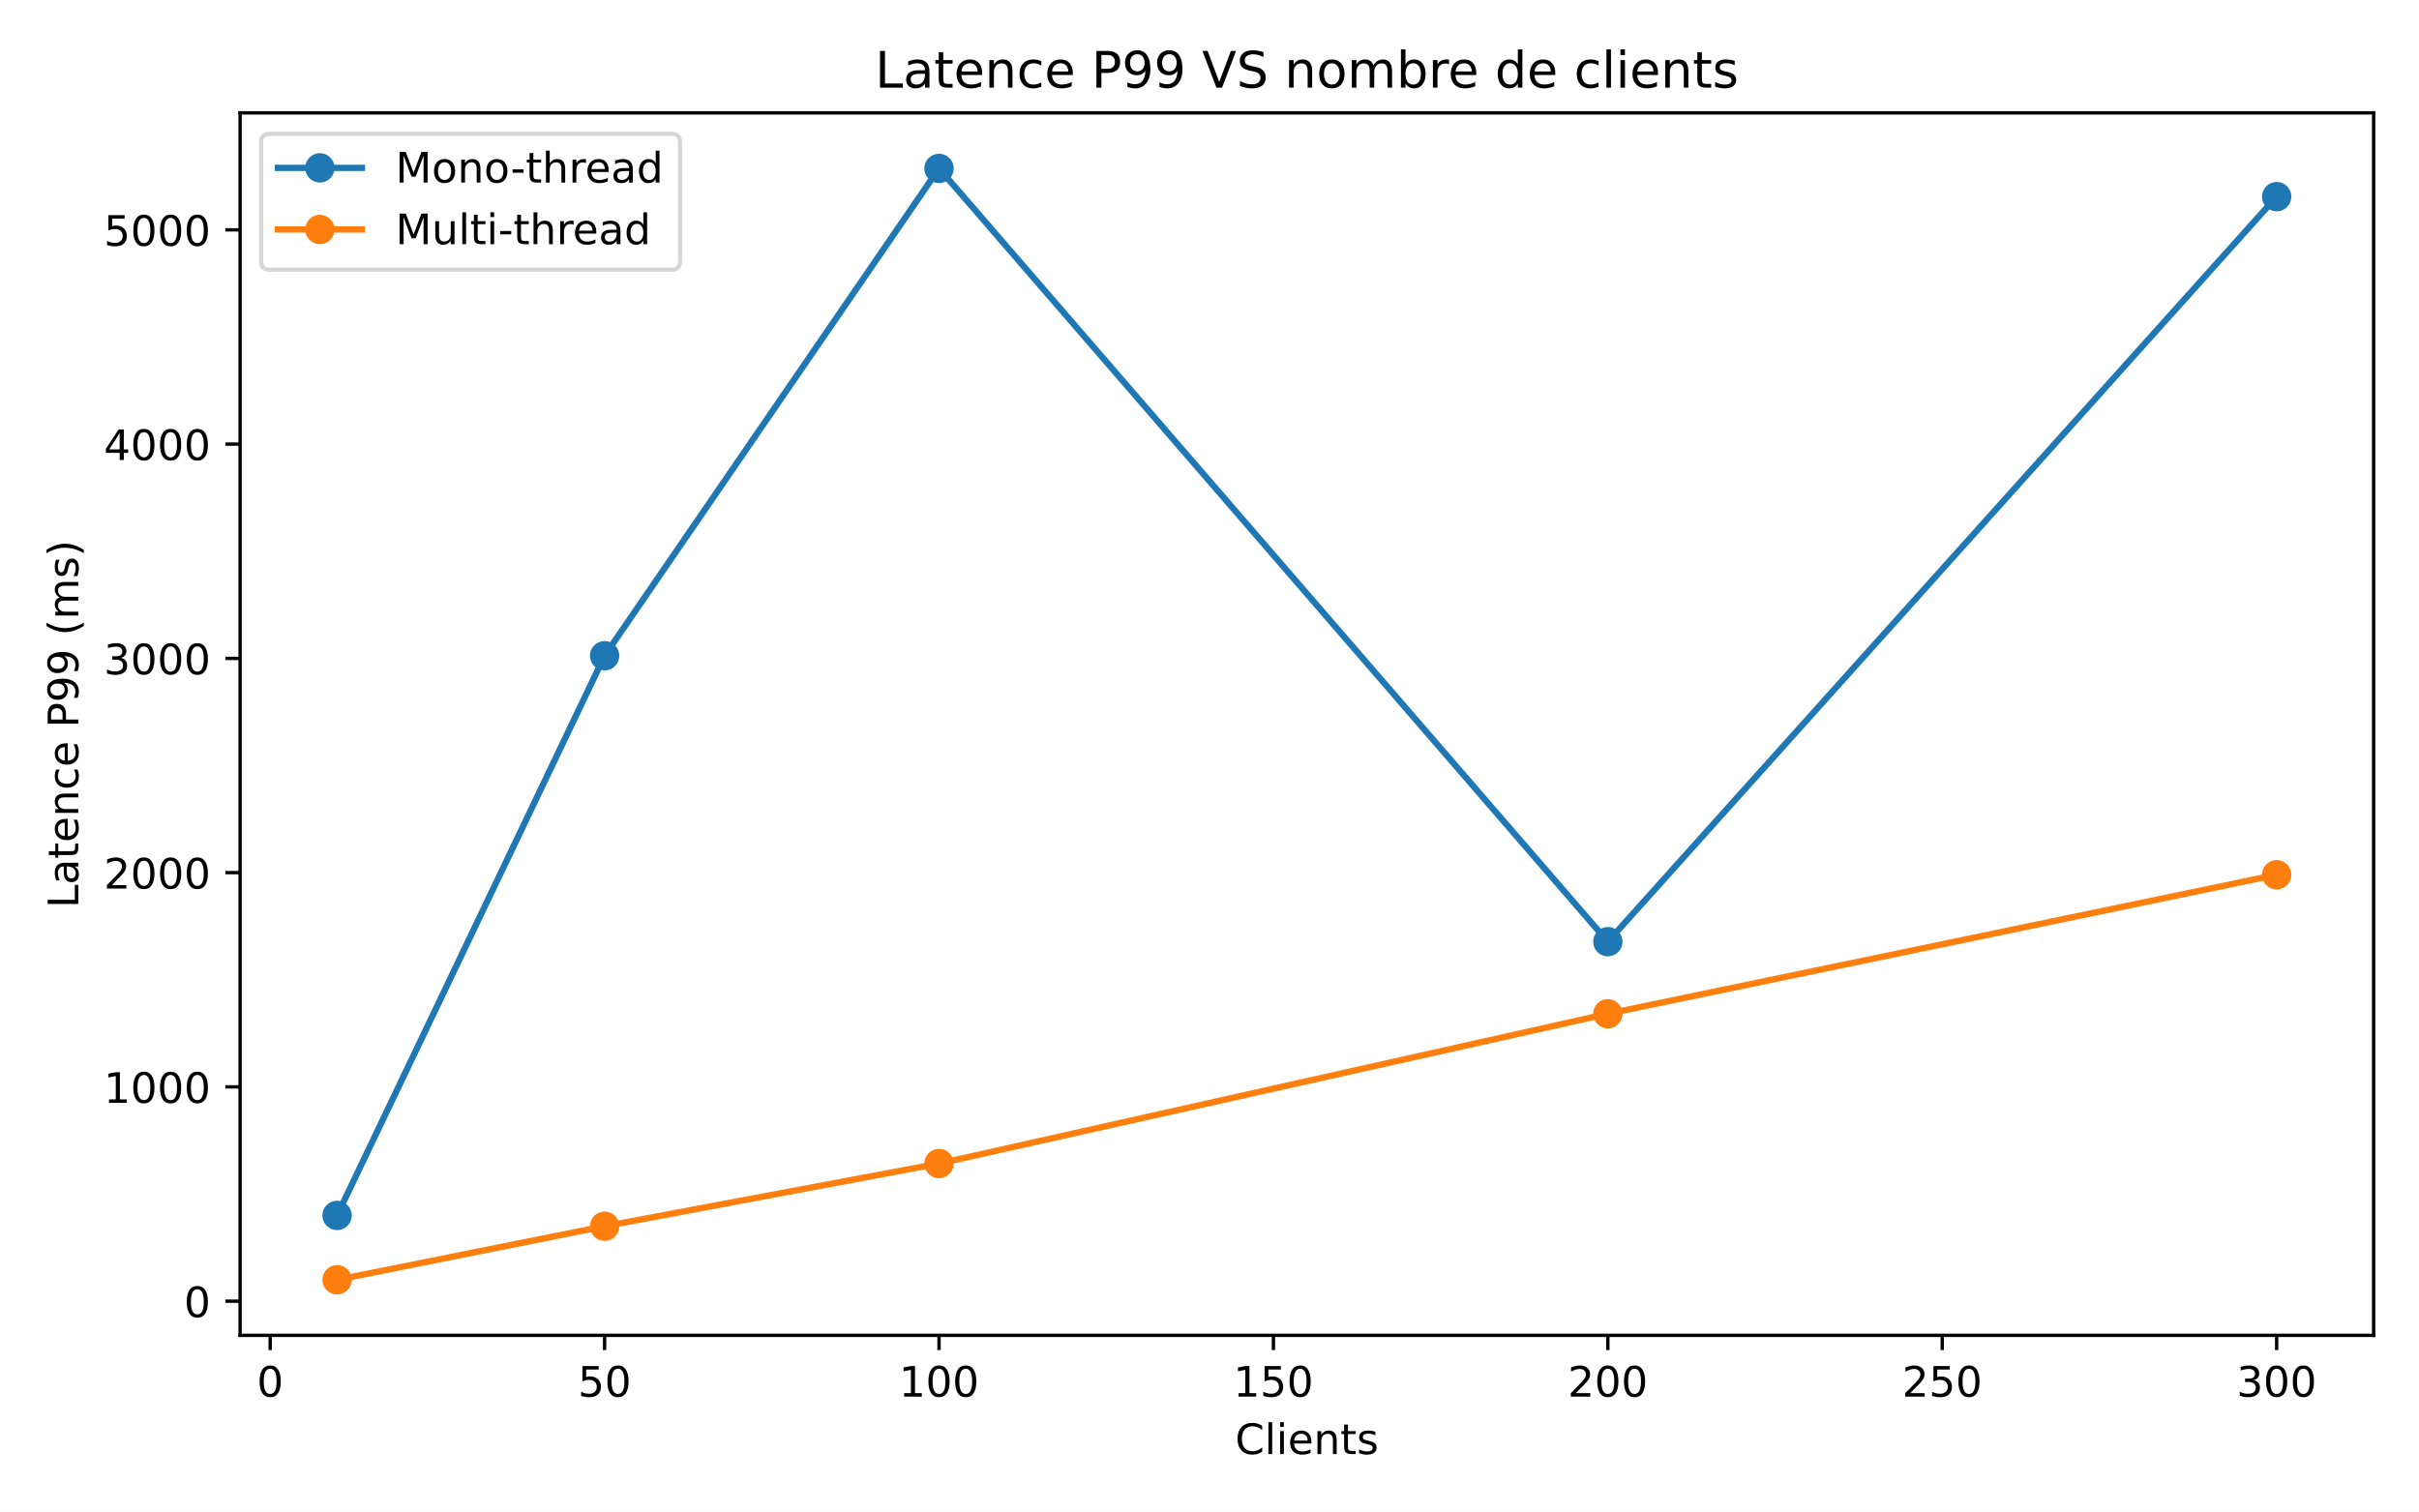
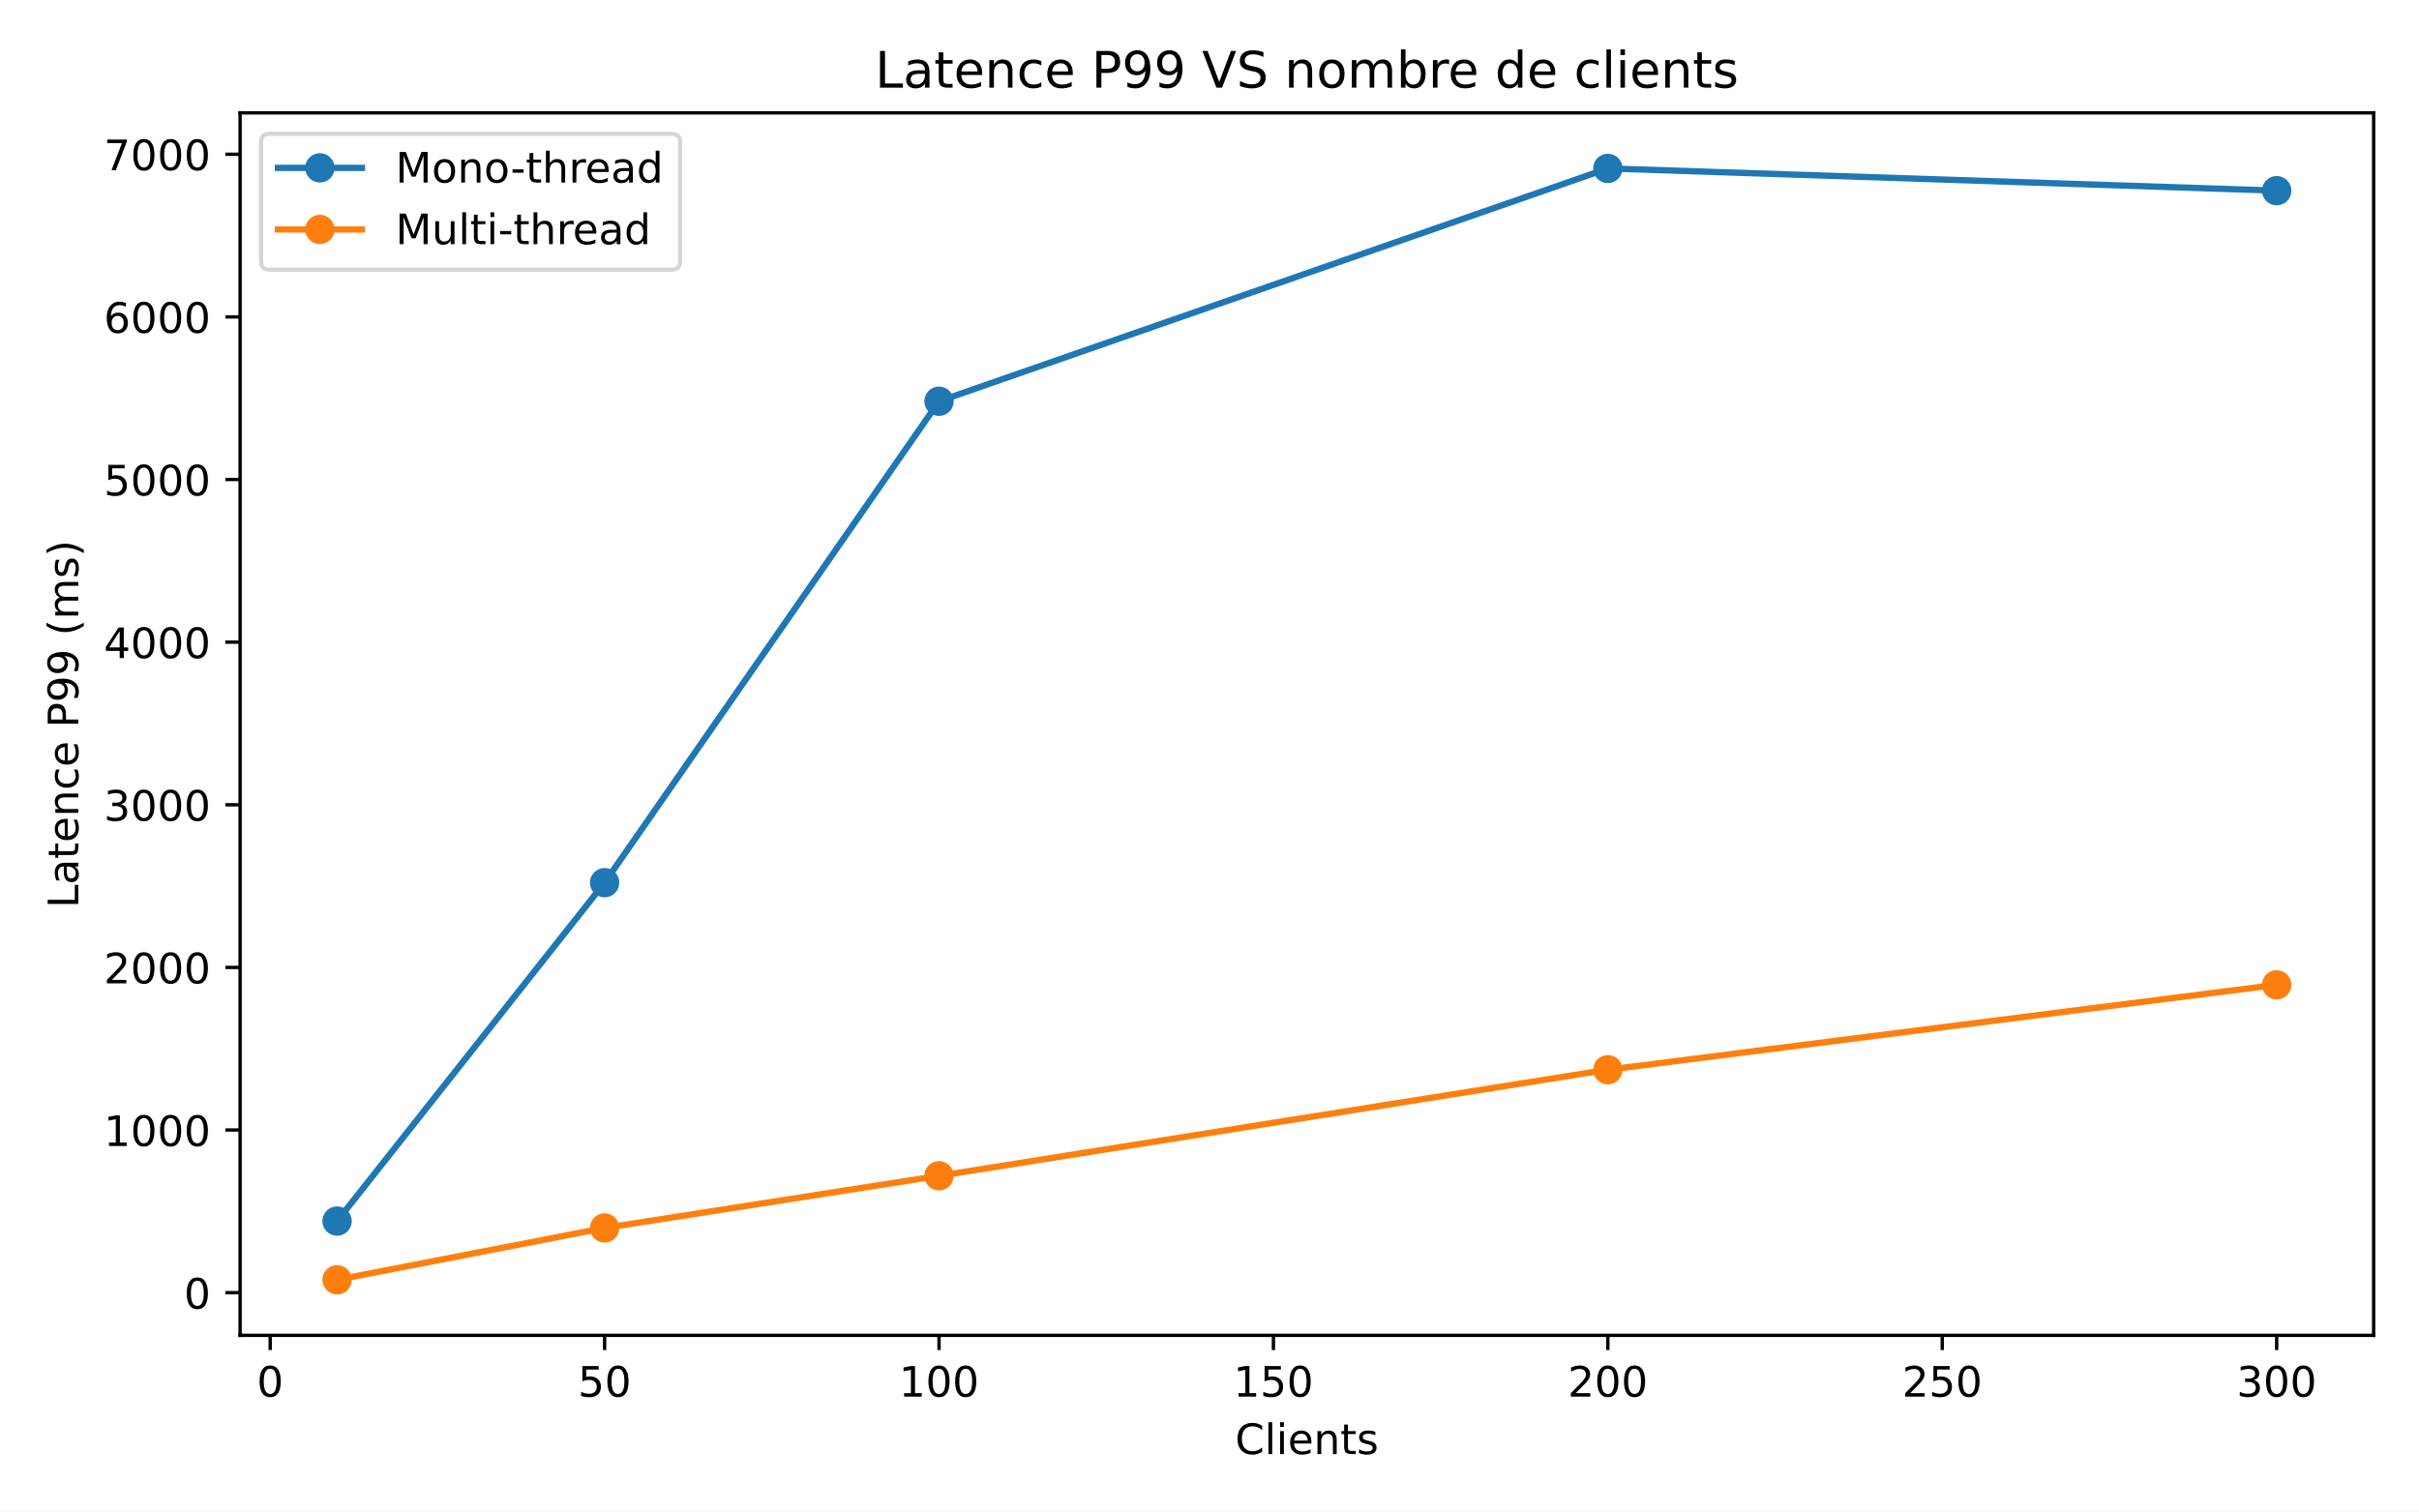
<svg xmlns="http://www.w3.org/2000/svg" xmlns:xlink="http://www.w3.org/1999/xlink" width="576pt" height="360pt" viewBox="0 0 576 360" version="1.1">
  <defs>
    <style type="text/css">*{stroke-linejoin: round; stroke-linecap: butt}</style>
  </defs>
  <g id="figure_1">
    <g id="patch_1">
      <path d="M 0 360  L 576 360  L 576 0  L 0 0  z " style="fill: #ffffff" />
    </g>
    <g id="axes_1">
      <g id="patch_2">
        <path d="M 57.17 318.04  L 565.2 318.04  L 565.2 26.88  L 57.17 26.88  z " style="fill: #ffffff" />
      </g>
      <g id="matplotlib.axis_1">
        <g id="xtick_1">
          <g id="line2d_1">
            <defs>
-               <path id="mb3ba22f03e" d="M 0 0  L 0 3.5  " style="stroke: #000000; stroke-width: 0.8" />
-             </defs>
-             <g>
-               <use xlink:href="#mb3ba22f03e" x="64.337" y="318.04" style="stroke: #000000; stroke-width: 0.8" />
+               <path id="m6f53051013" d="M 0 0  L 0 3.5  " style="stroke: #000000; stroke-width: 0.8" />
+             </defs>
+             <g>
+               <use xlink:href="#m6f53051013" x="64.337" y="318.04" style="stroke: #000000; stroke-width: 0.8" />
            </g>
          </g>
          <g id="text_1">
            <g transform="translate(61.15532 332.6384) scale(0.1 -0.1)">
              <defs>
                <path id="DejaVuSans-30" d="M 2034 4250  Q 1547 4250 1301 3770  Q 1056 3291 1056 2328  Q 1056 1369 1301 889  Q 1547 409 2034 409  Q 2525 409 2770 889  Q 3016 1369 3016 2328  Q 3016 3291 2770 3770  Q 2525 4250 2034 4250  z M 2034 4750  Q 2819 4750 3233 4129  Q 3647 3509 3647 2328  Q 3647 1150 3233 529  Q 2819 -91 2034 -91  Q 1250 -91 836 529  Q 422 1150 422 2328  Q 422 3509 836 4129  Q 1250 4750 2034 4750  z " transform="scale(0.015625)" />
              </defs>
              <use xlink:href="#DejaVuSans-30" />
            </g>
          </g>
        </g>
        <g id="xtick_2">
          <g id="line2d_2">
            <g>
-               <use xlink:href="#mb3ba22f03e" x="143.965" y="318.04" style="stroke: #000000; stroke-width: 0.8" />
+               <use xlink:href="#m6f53051013" x="143.965" y="318.04" style="stroke: #000000; stroke-width: 0.8" />
            </g>
          </g>
          <g id="text_2">
            <g transform="translate(137.6026 332.6384) scale(0.1 -0.1)">
              <defs>
                <path id="DejaVuSans-35" d="M 691 4666  L 3169 4666  L 3169 4134  L 1269 4134  L 1269 2991  Q 1406 3038 1543 3061  Q 1681 3084 1819 3084  Q 2600 3084 3056 2656  Q 3513 2228 3513 1497  Q 3513 744 3044 326  Q 2575 -91 1722 -91  Q 1428 -91 1123 -41  Q 819 9 494 109  L 494 744  Q 775 591 1075 516  Q 1375 441 1709 441  Q 2250 441 2565 725  Q 2881 1009 2881 1497  Q 2881 1984 2565 2268  Q 2250 2553 1709 2553  Q 1456 2553 1204 2497  Q 953 2441 691 2322  L 691 4666  z " transform="scale(0.015625)" />
              </defs>
              <use xlink:href="#DejaVuSans-35" />
              <use xlink:href="#DejaVuSans-30" transform="translate(63.62305 0)" />
            </g>
          </g>
        </g>
        <g id="xtick_3">
          <g id="line2d_3">
            <g>
-               <use xlink:href="#mb3ba22f03e" x="223.594" y="318.04" style="stroke: #000000; stroke-width: 0.8" />
+               <use xlink:href="#m6f53051013" x="223.594" y="318.04" style="stroke: #000000; stroke-width: 0.8" />
            </g>
          </g>
          <g id="text_3">
            <g transform="translate(214.0499 332.6384) scale(0.1 -0.1)">
              <defs>
                <path id="DejaVuSans-31" d="M 794 531  L 1825 531  L 1825 4091  L 703 3866  L 703 4441  L 1819 4666  L 2450 4666  L 2450 531  L 3481 531  L 3481 0  L 794 0  L 794 531  z " transform="scale(0.015625)" />
              </defs>
              <use xlink:href="#DejaVuSans-31" />
              <use xlink:href="#DejaVuSans-30" transform="translate(63.62305 0)" />
              <use xlink:href="#DejaVuSans-30" transform="translate(127.2461 0)" />
            </g>
          </g>
        </g>
        <g id="xtick_4">
          <g id="line2d_4">
            <g>
-               <use xlink:href="#mb3ba22f03e" x="303.222" y="318.04" style="stroke: #000000; stroke-width: 0.8" />
+               <use xlink:href="#m6f53051013" x="303.222" y="318.04" style="stroke: #000000; stroke-width: 0.8" />
            </g>
          </g>
          <g id="text_4">
            <g transform="translate(293.6784 332.6384) scale(0.1 -0.1)">
              <use xlink:href="#DejaVuSans-31" />
              <use xlink:href="#DejaVuSans-35" transform="translate(63.62305 0)" />
              <use xlink:href="#DejaVuSans-30" transform="translate(127.2461 0)" />
            </g>
          </g>
        </g>
        <g id="xtick_5">
          <g id="line2d_5">
            <g>
-               <use xlink:href="#mb3ba22f03e" x="382.851" y="318.04" style="stroke: #000000; stroke-width: 0.8" />
+               <use xlink:href="#m6f53051013" x="382.851" y="318.04" style="stroke: #000000; stroke-width: 0.8" />
            </g>
          </g>
          <g id="text_5">
            <g transform="translate(373.3069 332.6384) scale(0.1 -0.1)">
              <defs>
                <path id="DejaVuSans-32" d="M 1228 531  L 3431 531  L 3431 0  L 469 0  L 469 531  Q 828 903 1448 1529  Q 2069 2156 2228 2338  Q 2531 2678 2651 2914  Q 2772 3150 2772 3378  Q 2772 3750 2511 3984  Q 2250 4219 1831 4219  Q 1534 4219 1204 4116  Q 875 4013 500 3803  L 500 4441  Q 881 4594 1212 4672  Q 1544 4750 1819 4750  Q 2544 4750 2975 4387  Q 3406 4025 3406 3419  Q 3406 3131 3298 2873  Q 3191 2616 2906 2266  Q 2828 2175 2409 1742  Q 1991 1309 1228 531  z " transform="scale(0.015625)" />
              </defs>
              <use xlink:href="#DejaVuSans-32" />
              <use xlink:href="#DejaVuSans-30" transform="translate(63.62305 0)" />
              <use xlink:href="#DejaVuSans-30" transform="translate(127.2461 0)" />
            </g>
          </g>
        </g>
        <g id="xtick_6">
          <g id="line2d_6">
            <g>
-               <use xlink:href="#mb3ba22f03e" x="462.479" y="318.04" style="stroke: #000000; stroke-width: 0.8" />
+               <use xlink:href="#m6f53051013" x="462.479" y="318.04" style="stroke: #000000; stroke-width: 0.8" />
            </g>
          </g>
          <g id="text_6">
            <g transform="translate(452.9355 332.6384) scale(0.1 -0.1)">
              <use xlink:href="#DejaVuSans-32" />
              <use xlink:href="#DejaVuSans-35" transform="translate(63.62305 0)" />
              <use xlink:href="#DejaVuSans-30" transform="translate(127.2461 0)" />
            </g>
          </g>
        </g>
        <g id="xtick_7">
          <g id="line2d_7">
            <g>
-               <use xlink:href="#mb3ba22f03e" x="542.108" y="318.04" style="stroke: #000000; stroke-width: 0.8" />
+               <use xlink:href="#m6f53051013" x="542.108" y="318.04" style="stroke: #000000; stroke-width: 0.8" />
            </g>
          </g>
          <g id="text_7">
            <g transform="translate(532.564 332.6384) scale(0.1 -0.1)">
              <defs>
                <path id="DejaVuSans-33" d="M 2597 2516  Q 3050 2419 3304 2112  Q 3559 1806 3559 1356  Q 3559 666 3084 287  Q 2609 -91 1734 -91  Q 1441 -91 1130 -33  Q 819 25 488 141  L 488 750  Q 750 597 1062 519  Q 1375 441 1716 441  Q 2309 441 2620 675  Q 2931 909 2931 1356  Q 2931 1769 2642 2001  Q 2353 2234 1838 2234  L 1294 2234  L 1294 2753  L 1863 2753  Q 2328 2753 2575 2939  Q 2822 3125 2822 3475  Q 2822 3834 2567 4026  Q 2313 4219 1838 4219  Q 1578 4219 1281 4162  Q 984 4106 628 3988  L 628 4550  Q 988 4650 1302 4700  Q 1616 4750 1894 4750  Q 2613 4750 3031 4423  Q 3450 4097 3450 3541  Q 3450 3153 3228 2886  Q 3006 2619 2597 2516  z " transform="scale(0.015625)" />
              </defs>
              <use xlink:href="#DejaVuSans-33" />
              <use xlink:href="#DejaVuSans-30" transform="translate(63.62305 0)" />
              <use xlink:href="#DejaVuSans-30" transform="translate(127.2461 0)" />
            </g>
          </g>
        </g>
        <g id="text_8">
          <g transform="translate(294.1053 346.3166) scale(0.1 -0.1)">
            <defs>
              <path id="DejaVuSans-43" d="M 4122 4306  L 4122 3641  Q 3803 3938 3442 4084  Q 3081 4231 2675 4231  Q 1875 4231 1450 3742  Q 1025 3253 1025 2328  Q 1025 1406 1450 917  Q 1875 428 2675 428  Q 3081 428 3442 575  Q 3803 722 4122 1019  L 4122 359  Q 3791 134 3420 21  Q 3050 -91 2638 -91  Q 1578 -91 968 557  Q 359 1206 359 2328  Q 359 3453 968 4101  Q 1578 4750 2638 4750  Q 3056 4750 3426 4639  Q 3797 4528 4122 4306  z " transform="scale(0.015625)" />
              <path id="DejaVuSans-6c" d="M 603 4863  L 1178 4863  L 1178 0  L 603 0  L 603 4863  z " transform="scale(0.015625)" />
              <path id="DejaVuSans-69" d="M 603 3500  L 1178 3500  L 1178 0  L 603 0  L 603 3500  z M 603 4863  L 1178 4863  L 1178 4134  L 603 4134  L 603 4863  z " transform="scale(0.015625)" />
              <path id="DejaVuSans-65" d="M 3597 1894  L 3597 1613  L 953 1613  Q 991 1019 1311 708  Q 1631 397 2203 397  Q 2534 397 2845 478  Q 3156 559 3463 722  L 3463 178  Q 3153 47 2828 -22  Q 2503 -91 2169 -91  Q 1331 -91 842 396  Q 353 884 353 1716  Q 353 2575 817 3079  Q 1281 3584 2069 3584  Q 2775 3584 3186 3129  Q 3597 2675 3597 1894  z M 3022 2063  Q 3016 2534 2758 2815  Q 2500 3097 2075 3097  Q 1594 3097 1305 2825  Q 1016 2553 972 2059  L 3022 2063  z " transform="scale(0.015625)" />
              <path id="DejaVuSans-6e" d="M 3513 2113  L 3513 0  L 2938 0  L 2938 2094  Q 2938 2591 2744 2837  Q 2550 3084 2163 3084  Q 1697 3084 1428 2787  Q 1159 2491 1159 1978  L 1159 0  L 581 0  L 581 3500  L 1159 3500  L 1159 2956  Q 1366 3272 1645 3428  Q 1925 3584 2291 3584  Q 2894 3584 3203 3211  Q 3513 2838 3513 2113  z " transform="scale(0.015625)" />
              <path id="DejaVuSans-74" d="M 1172 4494  L 1172 3500  L 2356 3500  L 2356 3053  L 1172 3053  L 1172 1153  Q 1172 725 1289 603  Q 1406 481 1766 481  L 2356 481  L 2356 0  L 1766 0  Q 1100 0 847 248  Q 594 497 594 1153  L 594 3053  L 172 3053  L 172 3500  L 594 3500  L 594 4494  L 1172 4494  z " transform="scale(0.015625)" />
              <path id="DejaVuSans-73" d="M 2834 3397  L 2834 2853  Q 2591 2978 2328 3040  Q 2066 3103 1784 3103  Q 1356 3103 1142 2972  Q 928 2841 928 2578  Q 928 2378 1081 2264  Q 1234 2150 1697 2047  L 1894 2003  Q 2506 1872 2764 1633  Q 3022 1394 3022 966  Q 3022 478 2636 193  Q 2250 -91 1575 -91  Q 1294 -91 989 -36  Q 684 19 347 128  L 347 722  Q 666 556 975 473  Q 1284 391 1588 391  Q 1994 391 2212 530  Q 2431 669 2431 922  Q 2431 1156 2273 1281  Q 2116 1406 1581 1522  L 1381 1569  Q 847 1681 609 1914  Q 372 2147 372 2553  Q 372 3047 722 3315  Q 1072 3584 1716 3584  Q 2034 3584 2315 3537  Q 2597 3491 2834 3397  z " transform="scale(0.015625)" />
            </defs>
            <use xlink:href="#DejaVuSans-43" />
            <use xlink:href="#DejaVuSans-6c" transform="translate(69.82422 0)" />
            <use xlink:href="#DejaVuSans-69" transform="translate(97.60742 0)" />
            <use xlink:href="#DejaVuSans-65" transform="translate(125.3906 0)" />
            <use xlink:href="#DejaVuSans-6e" transform="translate(186.9141 0)" />
            <use xlink:href="#DejaVuSans-74" transform="translate(250.293 0)" />
            <use xlink:href="#DejaVuSans-73" transform="translate(289.502 0)" />
          </g>
        </g>
      </g>
      <g id="matplotlib.axis_2">
        <g id="ytick_1">
          <g id="line2d_8">
            <defs>
-               <path id="m5370e82997" d="M 0 0  L -3.5 0  " style="stroke: #000000; stroke-width: 0.8" />
-             </defs>
-             <g>
-               <use xlink:href="#m5370e82997" x="57.17" y="309.9" style="stroke: #000000; stroke-width: 0.8" />
+               <path id="m7658b62da6" d="M 0 0  L -3.5 0  " style="stroke: #000000; stroke-width: 0.8" />
+             </defs>
+             <g>
+               <use xlink:href="#m7658b62da6" x="57.17" y="307.878" style="stroke: #000000; stroke-width: 0.8" />
            </g>
          </g>
          <g id="text_9">
-             <g transform="translate(43.8075 313.699) scale(0.1 -0.1)">
+             <g transform="translate(43.8075 311.6777) scale(0.1 -0.1)">
              <use xlink:href="#DejaVuSans-30" />
            </g>
          </g>
        </g>
        <g id="ytick_2">
          <g id="line2d_9">
            <g>
-               <use xlink:href="#m5370e82997" x="57.17" y="258.867" style="stroke: #000000; stroke-width: 0.8" />
+               <use xlink:href="#m7658b62da6" x="57.17" y="269.144" style="stroke: #000000; stroke-width: 0.8" />
            </g>
          </g>
          <g id="text_10">
-             <g transform="translate(24.72 262.6666) scale(0.1 -0.1)">
+             <g transform="translate(24.72 272.9432) scale(0.1 -0.1)">
              <use xlink:href="#DejaVuSans-31" />
              <use xlink:href="#DejaVuSans-30" transform="translate(63.62305 0)" />
              <use xlink:href="#DejaVuSans-30" transform="translate(127.2461 0)" />
              <use xlink:href="#DejaVuSans-30" transform="translate(190.8691 0)" />
            </g>
          </g>
        </g>
        <g id="ytick_3">
          <g id="line2d_10">
            <g>
-               <use xlink:href="#m5370e82997" x="57.17" y="207.835" style="stroke: #000000; stroke-width: 0.8" />
+               <use xlink:href="#m7658b62da6" x="57.17" y="230.409" style="stroke: #000000; stroke-width: 0.8" />
            </g>
          </g>
          <g id="text_11">
-             <g transform="translate(24.72 211.6342) scale(0.1 -0.1)">
+             <g transform="translate(24.72 234.2087) scale(0.1 -0.1)">
              <use xlink:href="#DejaVuSans-32" />
              <use xlink:href="#DejaVuSans-30" transform="translate(63.62305 0)" />
              <use xlink:href="#DejaVuSans-30" transform="translate(127.2461 0)" />
              <use xlink:href="#DejaVuSans-30" transform="translate(190.8691 0)" />
            </g>
          </g>
        </g>
        <g id="ytick_4">
          <g id="line2d_11">
            <g>
-               <use xlink:href="#m5370e82997" x="57.17" y="156.803" style="stroke: #000000; stroke-width: 0.8" />
+               <use xlink:href="#m7658b62da6" x="57.17" y="191.675" style="stroke: #000000; stroke-width: 0.8" />
            </g>
          </g>
          <g id="text_12">
-             <g transform="translate(24.72 160.6017) scale(0.1 -0.1)">
+             <g transform="translate(24.72 195.4742) scale(0.1 -0.1)">
              <use xlink:href="#DejaVuSans-33" />
              <use xlink:href="#DejaVuSans-30" transform="translate(63.62305 0)" />
              <use xlink:href="#DejaVuSans-30" transform="translate(127.2461 0)" />
              <use xlink:href="#DejaVuSans-30" transform="translate(190.8691 0)" />
            </g>
          </g>
        </g>
        <g id="ytick_5">
          <g id="line2d_12">
            <g>
-               <use xlink:href="#m5370e82997" x="57.17" y="105.77" style="stroke: #000000; stroke-width: 0.8" />
+               <use xlink:href="#m7658b62da6" x="57.17" y="152.941" style="stroke: #000000; stroke-width: 0.8" />
            </g>
          </g>
          <g id="text_13">
-             <g transform="translate(24.72 109.5693) scale(0.1 -0.1)">
+             <g transform="translate(24.72 156.7397) scale(0.1 -0.1)">
              <defs>
                <path id="DejaVuSans-34" d="M 2419 4116  L 825 1625  L 2419 1625  L 2419 4116  z M 2253 4666  L 3047 4666  L 3047 1625  L 3713 1625  L 3713 1100  L 3047 1100  L 3047 0  L 2419 0  L 2419 1100  L 313 1100  L 313 1709  L 2253 4666  z " transform="scale(0.015625)" />
              </defs>
              <use xlink:href="#DejaVuSans-34" />
              <use xlink:href="#DejaVuSans-30" transform="translate(63.62305 0)" />
              <use xlink:href="#DejaVuSans-30" transform="translate(127.2461 0)" />
              <use xlink:href="#DejaVuSans-30" transform="translate(190.8691 0)" />
            </g>
          </g>
        </g>
        <g id="ytick_6">
          <g id="line2d_13">
            <g>
-               <use xlink:href="#m5370e82997" x="57.17" y="54.738" style="stroke: #000000; stroke-width: 0.8" />
+               <use xlink:href="#m7658b62da6" x="57.17" y="114.206" style="stroke: #000000; stroke-width: 0.8" />
            </g>
          </g>
          <g id="text_14">
-             <g transform="translate(24.72 58.53688) scale(0.1 -0.1)">
+             <g transform="translate(24.72 118.0052) scale(0.1 -0.1)">
              <use xlink:href="#DejaVuSans-35" />
              <use xlink:href="#DejaVuSans-30" transform="translate(63.62305 0)" />
              <use xlink:href="#DejaVuSans-30" transform="translate(127.2461 0)" />
              <use xlink:href="#DejaVuSans-30" transform="translate(190.8691 0)" />
            </g>
          </g>
        </g>
-         <g id="text_15">
+         <g id="ytick_7">
+           <g id="line2d_14">
+             <g>
+               <use xlink:href="#m7658b62da6" x="57.17" y="75.472" style="stroke: #000000; stroke-width: 0.8" />
+             </g>
+           </g>
+           <g id="text_15">
+             <g transform="translate(24.72 79.27076) scale(0.1 -0.1)">
+               <defs>
+                 <path id="DejaVuSans-36" d="M 2113 2584  Q 1688 2584 1439 2293  Q 1191 2003 1191 1497  Q 1191 994 1439 701  Q 1688 409 2113 409  Q 2538 409 2786 701  Q 3034 994 3034 1497  Q 3034 2003 2786 2293  Q 2538 2584 2113 2584  z M 3366 4563  L 3366 3988  Q 3128 4100 2886 4159  Q 2644 4219 2406 4219  Q 1781 4219 1451 3797  Q 1122 3375 1075 2522  Q 1259 2794 1537 2939  Q 1816 3084 2150 3084  Q 2853 3084 3261 2657  Q 3669 2231 3669 1497  Q 3669 778 3244 343  Q 2819 -91 2113 -91  Q 1303 -91 875 529  Q 447 1150 447 2328  Q 447 3434 972 4092  Q 1497 4750 2381 4750  Q 2619 4750 2861 4703  Q 3103 4656 3366 4563  z " transform="scale(0.015625)" />
+               </defs>
+               <use xlink:href="#DejaVuSans-36" />
+               <use xlink:href="#DejaVuSans-30" transform="translate(63.62305 0)" />
+               <use xlink:href="#DejaVuSans-30" transform="translate(127.2461 0)" />
+               <use xlink:href="#DejaVuSans-30" transform="translate(190.8691 0)" />
+             </g>
+           </g>
+         </g>
+         <g id="ytick_8">
+           <g id="line2d_15">
+             <g>
+               <use xlink:href="#m7658b62da6" x="57.17" y="36.737" style="stroke: #000000; stroke-width: 0.8" />
+             </g>
+           </g>
+           <g id="text_16">
+             <g transform="translate(24.72 40.53628) scale(0.1 -0.1)">
+               <defs>
+                 <path id="DejaVuSans-37" d="M 525 4666  L 3525 4666  L 3525 4397  L 1831 0  L 1172 0  L 2766 4134  L 525 4134  L 525 4666  z " transform="scale(0.015625)" />
+               </defs>
+               <use xlink:href="#DejaVuSans-37" />
+               <use xlink:href="#DejaVuSans-30" transform="translate(63.62305 0)" />
+               <use xlink:href="#DejaVuSans-30" transform="translate(127.2461 0)" />
+               <use xlink:href="#DejaVuSans-30" transform="translate(190.8691 0)" />
+             </g>
+           </g>
+         </g>
+         <g id="text_17">
          <g transform="translate(18.64031 216.2733) rotate(-90) scale(0.1 -0.1)">
            <defs>
              <path id="DejaVuSans-4c" d="M 628 4666  L 1259 4666  L 1259 531  L 3531 531  L 3531 0  L 628 0  L 628 4666  z " transform="scale(0.015625)" />
              <path id="DejaVuSans-61" d="M 2194 1759  Q 1497 1759 1228 1600  Q 959 1441 959 1056  Q 959 750 1161 570  Q 1363 391 1709 391  Q 2188 391 2477 730  Q 2766 1069 2766 1631  L 2766 1759  L 2194 1759  z M 3341 1997  L 3341 0  L 2766 0  L 2766 531  Q 2569 213 2275 61  Q 1981 -91 1556 -91  Q 1019 -91 701 211  Q 384 513 384 1019  Q 384 1609 779 1909  Q 1175 2209 1959 2209  L 2766 2209  L 2766 2266  Q 2766 2663 2505 2880  Q 2244 3097 1772 3097  Q 1472 3097 1187 3025  Q 903 2953 641 2809  L 641 3341  Q 956 3463 1253 3523  Q 1550 3584 1831 3584  Q 2591 3584 2966 3190  Q 3341 2797 3341 1997  z " transform="scale(0.015625)" />
              <path id="DejaVuSans-63" d="M 3122 3366  L 3122 2828  Q 2878 2963 2633 3030  Q 2388 3097 2138 3097  Q 1578 3097 1268 2742  Q 959 2388 959 1747  Q 959 1106 1268 751  Q 1578 397 2138 397  Q 2388 397 2633 464  Q 2878 531 3122 666  L 3122 134  Q 2881 22 2623 -34  Q 2366 -91 2075 -91  Q 1284 -91 818 406  Q 353 903 353 1747  Q 353 2603 823 3093  Q 1294 3584 2113 3584  Q 2378 3584 2631 3529  Q 2884 3475 3122 3366  z " transform="scale(0.015625)" />
              <path id="DejaVuSans-20" transform="scale(0.015625)" />
              <path id="DejaVuSans-50" d="M 1259 4147  L 1259 2394  L 2053 2394  Q 2494 2394 2734 2622  Q 2975 2850 2975 3272  Q 2975 3691 2734 3919  Q 2494 4147 2053 4147  L 1259 4147  z M 628 4666  L 2053 4666  Q 2838 4666 3239 4311  Q 3641 3956 3641 3272  Q 3641 2581 3239 2228  Q 2838 1875 2053 1875  L 1259 1875  L 1259 0  L 628 0  L 628 4666  z " transform="scale(0.015625)" />
              <path id="DejaVuSans-39" d="M 703 97  L 703 672  Q 941 559 1184 500  Q 1428 441 1663 441  Q 2288 441 2617 861  Q 2947 1281 2994 2138  Q 2813 1869 2534 1725  Q 2256 1581 1919 1581  Q 1219 1581 811 2004  Q 403 2428 403 3163  Q 403 3881 828 4315  Q 1253 4750 1959 4750  Q 2769 4750 3195 4129  Q 3622 3509 3622 2328  Q 3622 1225 3098 567  Q 2575 -91 1691 -91  Q 1453 -91 1209 -44  Q 966 3 703 97  z M 1959 2075  Q 2384 2075 2632 2365  Q 2881 2656 2881 3163  Q 2881 3666 2632 3958  Q 2384 4250 1959 4250  Q 1534 4250 1286 3958  Q 1038 3666 1038 3163  Q 1038 2656 1286 2365  Q 1534 2075 1959 2075  z " transform="scale(0.015625)" />
              <path id="DejaVuSans-28" d="M 1984 4856  Q 1566 4138 1362 3434  Q 1159 2731 1159 2009  Q 1159 1288 1364 580  Q 1569 -128 1984 -844  L 1484 -844  Q 1016 -109 783 600  Q 550 1309 550 2009  Q 550 2706 781 3412  Q 1013 4119 1484 4856  L 1984 4856  z " transform="scale(0.015625)" />
              <path id="DejaVuSans-6d" d="M 3328 2828  Q 3544 3216 3844 3400  Q 4144 3584 4550 3584  Q 5097 3584 5394 3201  Q 5691 2819 5691 2113  L 5691 0  L 5113 0  L 5113 2094  Q 5113 2597 4934 2840  Q 4756 3084 4391 3084  Q 3944 3084 3684 2787  Q 3425 2491 3425 1978  L 3425 0  L 2847 0  L 2847 2094  Q 2847 2600 2669 2842  Q 2491 3084 2119 3084  Q 1678 3084 1418 2786  Q 1159 2488 1159 1978  L 1159 0  L 581 0  L 581 3500  L 1159 3500  L 1159 2956  Q 1356 3278 1631 3431  Q 1906 3584 2284 3584  Q 2666 3584 2933 3390  Q 3200 3197 3328 2828  z " transform="scale(0.015625)" />
              <path id="DejaVuSans-29" d="M 513 4856  L 1013 4856  Q 1481 4119 1714 3412  Q 1947 2706 1947 2009  Q 1947 1309 1714 600  Q 1481 -109 1013 -844  L 513 -844  Q 928 -128 1133 580  Q 1338 1288 1338 2009  Q 1338 2731 1133 3434  Q 928 4138 513 4856  z " transform="scale(0.015625)" />
            </defs>
            <use xlink:href="#DejaVuSans-4c" />
            <use xlink:href="#DejaVuSans-61" transform="translate(55.71289 0)" />
            <use xlink:href="#DejaVuSans-74" transform="translate(116.9922 0)" />
            <use xlink:href="#DejaVuSans-65" transform="translate(156.2012 0)" />
            <use xlink:href="#DejaVuSans-6e" transform="translate(217.7246 0)" />
            <use xlink:href="#DejaVuSans-63" transform="translate(281.1035 0)" />
            <use xlink:href="#DejaVuSans-65" transform="translate(336.084 0)" />
            <use xlink:href="#DejaVuSans-20" transform="translate(397.6074 0)" />
            <use xlink:href="#DejaVuSans-50" transform="translate(429.3945 0)" />
            <use xlink:href="#DejaVuSans-39" transform="translate(489.6973 0)" />
            <use xlink:href="#DejaVuSans-39" transform="translate(553.3203 0)" />
            <use xlink:href="#DejaVuSans-20" transform="translate(616.9434 0)" />
            <use xlink:href="#DejaVuSans-28" transform="translate(648.7305 0)" />
            <use xlink:href="#DejaVuSans-6d" transform="translate(687.7441 0)" />
            <use xlink:href="#DejaVuSans-73" transform="translate(785.1562 0)" />
            <use xlink:href="#DejaVuSans-29" transform="translate(837.2559 0)" />
          </g>
        </g>
      </g>
-       <g id="line2d_14">
-         <path d="M 80.262 289.48  L 143.965 156.175  L 223.594 40.115  L 382.851 224.278  L 542.108 46.833  " clip-path="url(#p319945e782)" style="fill: none; stroke: #1f77b4; stroke-width: 1.5; stroke-linecap: square" />
+       <g id="line2d_16">
+         <path d="M 80.262 290.824  L 143.965 210.226  L 223.594 95.566  L 382.851 40.115  L 542.108 45.415  " clip-path="url(#pdb1fb9e557)" style="fill: none; stroke: #1f77b4; stroke-width: 1.5; stroke-linecap: square" />
        <defs>
-           <path id="mc1421e6786" d="M 0 3  C 0.796 3 1.559 2.684 2.121 2.121  C 2.684 1.559 3 0.796 3 0  C 3 -0.796 2.684 -1.559 2.121 -2.121  C 1.559 -2.684 0.796 -3 0 -3  C -0.796 -3 -1.559 -2.684 -2.121 -2.121  C -2.684 -1.559 -3 -0.796 -3 0  C -3 0.796 -2.684 1.559 -2.121 2.121  C -1.559 2.684 -0.796 3 0 3  z " style="stroke: #1f77b4" />
+           <path id="m1f17188f0d" d="M 0 3  C 0.796 3 1.559 2.684 2.121 2.121  C 2.684 1.559 3 0.796 3 0  C 3 -0.796 2.684 -1.559 2.121 -2.121  C 1.559 -2.684 0.796 -3 0 -3  C -0.796 -3 -1.559 -2.684 -2.121 -2.121  C -2.684 -1.559 -3 -0.796 -3 0  C -3 0.796 -2.684 1.559 -2.121 2.121  C -1.559 2.684 -0.796 3 0 3  z " style="stroke: #1f77b4" />
        </defs>
-         <g clip-path="url(#p319945e782)">
-           <use xlink:href="#mc1421e6786" x="80.262" y="289.48" style="fill: #1f77b4; stroke: #1f77b4" />
-           <use xlink:href="#mc1421e6786" x="143.965" y="156.175" style="fill: #1f77b4; stroke: #1f77b4" />
-           <use xlink:href="#mc1421e6786" x="223.594" y="40.115" style="fill: #1f77b4; stroke: #1f77b4" />
-           <use xlink:href="#mc1421e6786" x="382.851" y="224.278" style="fill: #1f77b4; stroke: #1f77b4" />
-           <use xlink:href="#mc1421e6786" x="542.108" y="46.833" style="fill: #1f77b4; stroke: #1f77b4" />
-         </g>
-       </g>
-       <g id="line2d_15">
-         <path d="M 80.262 304.805  L 143.965 292.052  L 223.594 277.121  L 382.851 241.445  L 542.108 208.337  " clip-path="url(#p319945e782)" style="fill: none; stroke: #ff7f0e; stroke-width: 1.5; stroke-linecap: square" />
+         <g clip-path="url(#pdb1fb9e557)">
+           <use xlink:href="#m1f17188f0d" x="80.262" y="290.824" style="fill: #1f77b4; stroke: #1f77b4" />
+           <use xlink:href="#m1f17188f0d" x="143.965" y="210.226" style="fill: #1f77b4; stroke: #1f77b4" />
+           <use xlink:href="#m1f17188f0d" x="223.594" y="95.566" style="fill: #1f77b4; stroke: #1f77b4" />
+           <use xlink:href="#m1f17188f0d" x="382.851" y="40.115" style="fill: #1f77b4; stroke: #1f77b4" />
+           <use xlink:href="#m1f17188f0d" x="542.108" y="45.415" style="fill: #1f77b4; stroke: #1f77b4" />
+         </g>
+       </g>
+       <g id="line2d_17">
+         <path d="M 80.262 304.805  L 143.965 292.464  L 223.594 280.048  L 382.851 254.775  L 542.108 234.56  " clip-path="url(#pdb1fb9e557)" style="fill: none; stroke: #ff7f0e; stroke-width: 1.5; stroke-linecap: square" />
        <defs>
-           <path id="mb6d978092e" d="M 0 3  C 0.796 3 1.559 2.684 2.121 2.121  C 2.684 1.559 3 0.796 3 0  C 3 -0.796 2.684 -1.559 2.121 -2.121  C 1.559 -2.684 0.796 -3 0 -3  C -0.796 -3 -1.559 -2.684 -2.121 -2.121  C -2.684 -1.559 -3 -0.796 -3 0  C -3 0.796 -2.684 1.559 -2.121 2.121  C -1.559 2.684 -0.796 3 0 3  z " style="stroke: #ff7f0e" />
+           <path id="mafcf0054de" d="M 0 3  C 0.796 3 1.559 2.684 2.121 2.121  C 2.684 1.559 3 0.796 3 0  C 3 -0.796 2.684 -1.559 2.121 -2.121  C 1.559 -2.684 0.796 -3 0 -3  C -0.796 -3 -1.559 -2.684 -2.121 -2.121  C -2.684 -1.559 -3 -0.796 -3 0  C -3 0.796 -2.684 1.559 -2.121 2.121  C -1.559 2.684 -0.796 3 0 3  z " style="stroke: #ff7f0e" />
        </defs>
-         <g clip-path="url(#p319945e782)">
-           <use xlink:href="#mb6d978092e" x="80.262" y="304.805" style="fill: #ff7f0e; stroke: #ff7f0e" />
-           <use xlink:href="#mb6d978092e" x="143.965" y="292.052" style="fill: #ff7f0e; stroke: #ff7f0e" />
-           <use xlink:href="#mb6d978092e" x="223.594" y="277.121" style="fill: #ff7f0e; stroke: #ff7f0e" />
-           <use xlink:href="#mb6d978092e" x="382.851" y="241.445" style="fill: #ff7f0e; stroke: #ff7f0e" />
-           <use xlink:href="#mb6d978092e" x="542.108" y="208.337" style="fill: #ff7f0e; stroke: #ff7f0e" />
+         <g clip-path="url(#pdb1fb9e557)">
+           <use xlink:href="#mafcf0054de" x="80.262" y="304.805" style="fill: #ff7f0e; stroke: #ff7f0e" />
+           <use xlink:href="#mafcf0054de" x="143.965" y="292.464" style="fill: #ff7f0e; stroke: #ff7f0e" />
+           <use xlink:href="#mafcf0054de" x="223.594" y="280.048" style="fill: #ff7f0e; stroke: #ff7f0e" />
+           <use xlink:href="#mafcf0054de" x="382.851" y="254.775" style="fill: #ff7f0e; stroke: #ff7f0e" />
+           <use xlink:href="#mafcf0054de" x="542.108" y="234.56" style="fill: #ff7f0e; stroke: #ff7f0e" />
        </g>
      </g>
      <g id="patch_3">
        <path d="M 57.17 318.04  L 57.17 26.88  " style="fill: none; stroke: #000000; stroke-width: 0.8; stroke-linejoin: miter; stroke-linecap: square" />
      </g>
      <g id="patch_4">
        <path d="M 565.2 318.04  L 565.2 26.88  " style="fill: none; stroke: #000000; stroke-width: 0.8; stroke-linejoin: miter; stroke-linecap: square" />
      </g>
      <g id="patch_5">
        <path d="M 57.17 318.04  L 565.2 318.04  " style="fill: none; stroke: #000000; stroke-width: 0.8; stroke-linejoin: miter; stroke-linecap: square" />
      </g>
      <g id="patch_6">
        <path d="M 57.17 26.88  L 565.2 26.88  " style="fill: none; stroke: #000000; stroke-width: 0.8; stroke-linejoin: miter; stroke-linecap: square" />
      </g>
-       <g id="text_16">
+       <g id="text_18">
        <g transform="translate(208.3703 20.88) scale(0.12 -0.12)">
          <defs>
            <path id="DejaVuSans-56" d="M 1831 0  L 50 4666  L 709 4666  L 2188 738  L 3669 4666  L 4325 4666  L 2547 0  L 1831 0  z " transform="scale(0.015625)" />
            <path id="DejaVuSans-53" d="M 3425 4513  L 3425 3897  Q 3066 4069 2747 4153  Q 2428 4238 2131 4238  Q 1616 4238 1336 4038  Q 1056 3838 1056 3469  Q 1056 3159 1242 3001  Q 1428 2844 1947 2747  L 2328 2669  Q 3034 2534 3370 2195  Q 3706 1856 3706 1288  Q 3706 609 3251 259  Q 2797 -91 1919 -91  Q 1588 -91 1214 -16  Q 841 59 441 206  L 441 856  Q 825 641 1194 531  Q 1563 422 1919 422  Q 2459 422 2753 634  Q 3047 847 3047 1241  Q 3047 1584 2836 1778  Q 2625 1972 2144 2069  L 1759 2144  Q 1053 2284 737 2584  Q 422 2884 422 3419  Q 422 4038 858 4394  Q 1294 4750 2059 4750  Q 2388 4750 2728 4690  Q 3069 4631 3425 4513  z " transform="scale(0.015625)" />
            <path id="DejaVuSans-6f" d="M 1959 3097  Q 1497 3097 1228 2736  Q 959 2375 959 1747  Q 959 1119 1226 758  Q 1494 397 1959 397  Q 2419 397 2687 759  Q 2956 1122 2956 1747  Q 2956 2369 2687 2733  Q 2419 3097 1959 3097  z M 1959 3584  Q 2709 3584 3137 3096  Q 3566 2609 3566 1747  Q 3566 888 3137 398  Q 2709 -91 1959 -91  Q 1206 -91 779 398  Q 353 888 353 1747  Q 353 2609 779 3096  Q 1206 3584 1959 3584  z " transform="scale(0.015625)" />
            <path id="DejaVuSans-62" d="M 3116 1747  Q 3116 2381 2855 2742  Q 2594 3103 2138 3103  Q 1681 3103 1420 2742  Q 1159 2381 1159 1747  Q 1159 1113 1420 752  Q 1681 391 2138 391  Q 2594 391 2855 752  Q 3116 1113 3116 1747  z M 1159 2969  Q 1341 3281 1617 3432  Q 1894 3584 2278 3584  Q 2916 3584 3314 3078  Q 3713 2572 3713 1747  Q 3713 922 3314 415  Q 2916 -91 2278 -91  Q 1894 -91 1617 61  Q 1341 213 1159 525  L 1159 0  L 581 0  L 581 4863  L 1159 4863  L 1159 2969  z " transform="scale(0.015625)" />
            <path id="DejaVuSans-72" d="M 2631 2963  Q 2534 3019 2420 3045  Q 2306 3072 2169 3072  Q 1681 3072 1420 2755  Q 1159 2438 1159 1844  L 1159 0  L 581 0  L 581 3500  L 1159 3500  L 1159 2956  Q 1341 3275 1631 3429  Q 1922 3584 2338 3584  Q 2397 3584 2469 3576  Q 2541 3569 2628 3553  L 2631 2963  z " transform="scale(0.015625)" />
            <path id="DejaVuSans-64" d="M 2906 2969  L 2906 4863  L 3481 4863  L 3481 0  L 2906 0  L 2906 525  Q 2725 213 2448 61  Q 2172 -91 1784 -91  Q 1150 -91 751 415  Q 353 922 353 1747  Q 353 2572 751 3078  Q 1150 3584 1784 3584  Q 2172 3584 2448 3432  Q 2725 3281 2906 2969  z M 947 1747  Q 947 1113 1208 752  Q 1469 391 1925 391  Q 2381 391 2643 752  Q 2906 1113 2906 1747  Q 2906 2381 2643 2742  Q 2381 3103 1925 3103  Q 1469 3103 1208 2742  Q 947 2381 947 1747  z " transform="scale(0.015625)" />
          </defs>
          <use xlink:href="#DejaVuSans-4c" />
          <use xlink:href="#DejaVuSans-61" transform="translate(55.71289 0)" />
          <use xlink:href="#DejaVuSans-74" transform="translate(116.9922 0)" />
          <use xlink:href="#DejaVuSans-65" transform="translate(156.2012 0)" />
          <use xlink:href="#DejaVuSans-6e" transform="translate(217.7246 0)" />
          <use xlink:href="#DejaVuSans-63" transform="translate(281.1035 0)" />
          <use xlink:href="#DejaVuSans-65" transform="translate(336.084 0)" />
          <use xlink:href="#DejaVuSans-20" transform="translate(397.6074 0)" />
          <use xlink:href="#DejaVuSans-50" transform="translate(429.3945 0)" />
          <use xlink:href="#DejaVuSans-39" transform="translate(489.6973 0)" />
          <use xlink:href="#DejaVuSans-39" transform="translate(553.3203 0)" />
          <use xlink:href="#DejaVuSans-20" transform="translate(616.9434 0)" />
          <use xlink:href="#DejaVuSans-56" transform="translate(648.7305 0)" />
          <use xlink:href="#DejaVuSans-53" transform="translate(717.1387 0)" />
          <use xlink:href="#DejaVuSans-20" transform="translate(780.6152 0)" />
          <use xlink:href="#DejaVuSans-6e" transform="translate(812.4023 0)" />
          <use xlink:href="#DejaVuSans-6f" transform="translate(875.7812 0)" />
          <use xlink:href="#DejaVuSans-6d" transform="translate(936.9629 0)" />
          <use xlink:href="#DejaVuSans-62" transform="translate(1034.375 0)" />
          <use xlink:href="#DejaVuSans-72" transform="translate(1097.852 0)" />
          <use xlink:href="#DejaVuSans-65" transform="translate(1136.715 0)" />
          <use xlink:href="#DejaVuSans-20" transform="translate(1198.238 0)" />
          <use xlink:href="#DejaVuSans-64" transform="translate(1230.025 0)" />
          <use xlink:href="#DejaVuSans-65" transform="translate(1293.502 0)" />
          <use xlink:href="#DejaVuSans-20" transform="translate(1355.025 0)" />
          <use xlink:href="#DejaVuSans-63" transform="translate(1386.812 0)" />
          <use xlink:href="#DejaVuSans-6c" transform="translate(1441.793 0)" />
          <use xlink:href="#DejaVuSans-69" transform="translate(1469.576 0)" />
          <use xlink:href="#DejaVuSans-65" transform="translate(1497.359 0)" />
          <use xlink:href="#DejaVuSans-6e" transform="translate(1558.883 0)" />
          <use xlink:href="#DejaVuSans-74" transform="translate(1622.262 0)" />
          <use xlink:href="#DejaVuSans-73" transform="translate(1661.471 0)" />
        </g>
      </g>
      <g id="legend_1">
        <g id="patch_7">
          <path d="M 64.17 64.236  L 159.942 64.236  Q 161.942 64.236 161.942 62.236  L 161.942 33.88  Q 161.942 31.88 159.942 31.88  L 64.17 31.88  Q 62.17 31.88 62.17 33.88  L 62.17 62.236  Q 62.17 64.236 64.17 64.236  z " style="fill: #ffffff; opacity: 0.8; stroke: #cccccc; stroke-linejoin: miter" />
        </g>
-         <g id="line2d_16">
+         <g id="line2d_18">
          <path d="M 66.17 39.978  L 76.17 39.978  L 86.17 39.978  " style="fill: none; stroke: #1f77b4; stroke-width: 1.5; stroke-linecap: square" />
          <g>
-             <use xlink:href="#mc1421e6786" x="76.17" y="39.978" style="fill: #1f77b4; stroke: #1f77b4" />
-           </g>
-         </g>
-         <g id="text_17">
+             <use xlink:href="#m1f17188f0d" x="76.17" y="39.978" style="fill: #1f77b4; stroke: #1f77b4" />
+           </g>
+         </g>
+         <g id="text_19">
          <g transform="translate(94.17 43.47844) scale(0.1 -0.1)">
            <defs>
              <path id="DejaVuSans-4d" d="M 628 4666  L 1569 4666  L 2759 1491  L 3956 4666  L 4897 4666  L 4897 0  L 4281 0  L 4281 4097  L 3078 897  L 2444 897  L 1241 4097  L 1241 0  L 628 0  L 628 4666  z " transform="scale(0.015625)" />
              <path id="DejaVuSans-2d" d="M 313 2009  L 1997 2009  L 1997 1497  L 313 1497  L 313 2009  z " transform="scale(0.015625)" />
              <path id="DejaVuSans-68" d="M 3513 2113  L 3513 0  L 2938 0  L 2938 2094  Q 2938 2591 2744 2837  Q 2550 3084 2163 3084  Q 1697 3084 1428 2787  Q 1159 2491 1159 1978  L 1159 0  L 581 0  L 581 4863  L 1159 4863  L 1159 2956  Q 1366 3272 1645 3428  Q 1925 3584 2291 3584  Q 2894 3584 3203 3211  Q 3513 2838 3513 2113  z " transform="scale(0.015625)" />
            </defs>
            <use xlink:href="#DejaVuSans-4d" />
            <use xlink:href="#DejaVuSans-6f" transform="translate(86.2793 0)" />
            <use xlink:href="#DejaVuSans-6e" transform="translate(147.4609 0)" />
            <use xlink:href="#DejaVuSans-6f" transform="translate(210.8398 0)" />
            <use xlink:href="#DejaVuSans-2d" transform="translate(273.8965 0)" />
            <use xlink:href="#DejaVuSans-74" transform="translate(309.9805 0)" />
            <use xlink:href="#DejaVuSans-68" transform="translate(349.1895 0)" />
            <use xlink:href="#DejaVuSans-72" transform="translate(412.5684 0)" />
            <use xlink:href="#DejaVuSans-65" transform="translate(451.4316 0)" />
            <use xlink:href="#DejaVuSans-61" transform="translate(512.9551 0)" />
            <use xlink:href="#DejaVuSans-64" transform="translate(574.2344 0)" />
          </g>
        </g>
-         <g id="line2d_17">
+         <g id="line2d_19">
          <path d="M 66.17 54.657  L 76.17 54.657  L 86.17 54.657  " style="fill: none; stroke: #ff7f0e; stroke-width: 1.5; stroke-linecap: square" />
          <g>
-             <use xlink:href="#mb6d978092e" x="76.17" y="54.657" style="fill: #ff7f0e; stroke: #ff7f0e" />
-           </g>
-         </g>
-         <g id="text_18">
+             <use xlink:href="#mafcf0054de" x="76.17" y="54.657" style="fill: #ff7f0e; stroke: #ff7f0e" />
+           </g>
+         </g>
+         <g id="text_20">
          <g transform="translate(94.17 58.15656) scale(0.1 -0.1)">
            <defs>
              <path id="DejaVuSans-75" d="M 544 1381  L 544 3500  L 1119 3500  L 1119 1403  Q 1119 906 1312 657  Q 1506 409 1894 409  Q 2359 409 2629 706  Q 2900 1003 2900 1516  L 2900 3500  L 3475 3500  L 3475 0  L 2900 0  L 2900 538  Q 2691 219 2414 64  Q 2138 -91 1772 -91  Q 1169 -91 856 284  Q 544 659 544 1381  z M 1991 3584  L 1991 3584  z " transform="scale(0.015625)" />
            </defs>
            <use xlink:href="#DejaVuSans-4d" />
            <use xlink:href="#DejaVuSans-75" transform="translate(86.2793 0)" />
            <use xlink:href="#DejaVuSans-6c" transform="translate(149.6582 0)" />
            <use xlink:href="#DejaVuSans-74" transform="translate(177.4414 0)" />
            <use xlink:href="#DejaVuSans-69" transform="translate(216.6504 0)" />
            <use xlink:href="#DejaVuSans-2d" transform="translate(244.4336 0)" />
            <use xlink:href="#DejaVuSans-74" transform="translate(280.5176 0)" />
            <use xlink:href="#DejaVuSans-68" transform="translate(319.7266 0)" />
            <use xlink:href="#DejaVuSans-72" transform="translate(383.1055 0)" />
            <use xlink:href="#DejaVuSans-65" transform="translate(421.9688 0)" />
            <use xlink:href="#DejaVuSans-61" transform="translate(483.4922 0)" />
            <use xlink:href="#DejaVuSans-64" transform="translate(544.7715 0)" />
          </g>
        </g>
      </g>
    </g>
  </g>
  <defs>
-     <clipPath id="p319945e782">
+     <clipPath id="pdb1fb9e557">
      <rect x="57.17" y="26.88" width="508.03" height="291.16" />
    </clipPath>
  </defs>
</svg>
